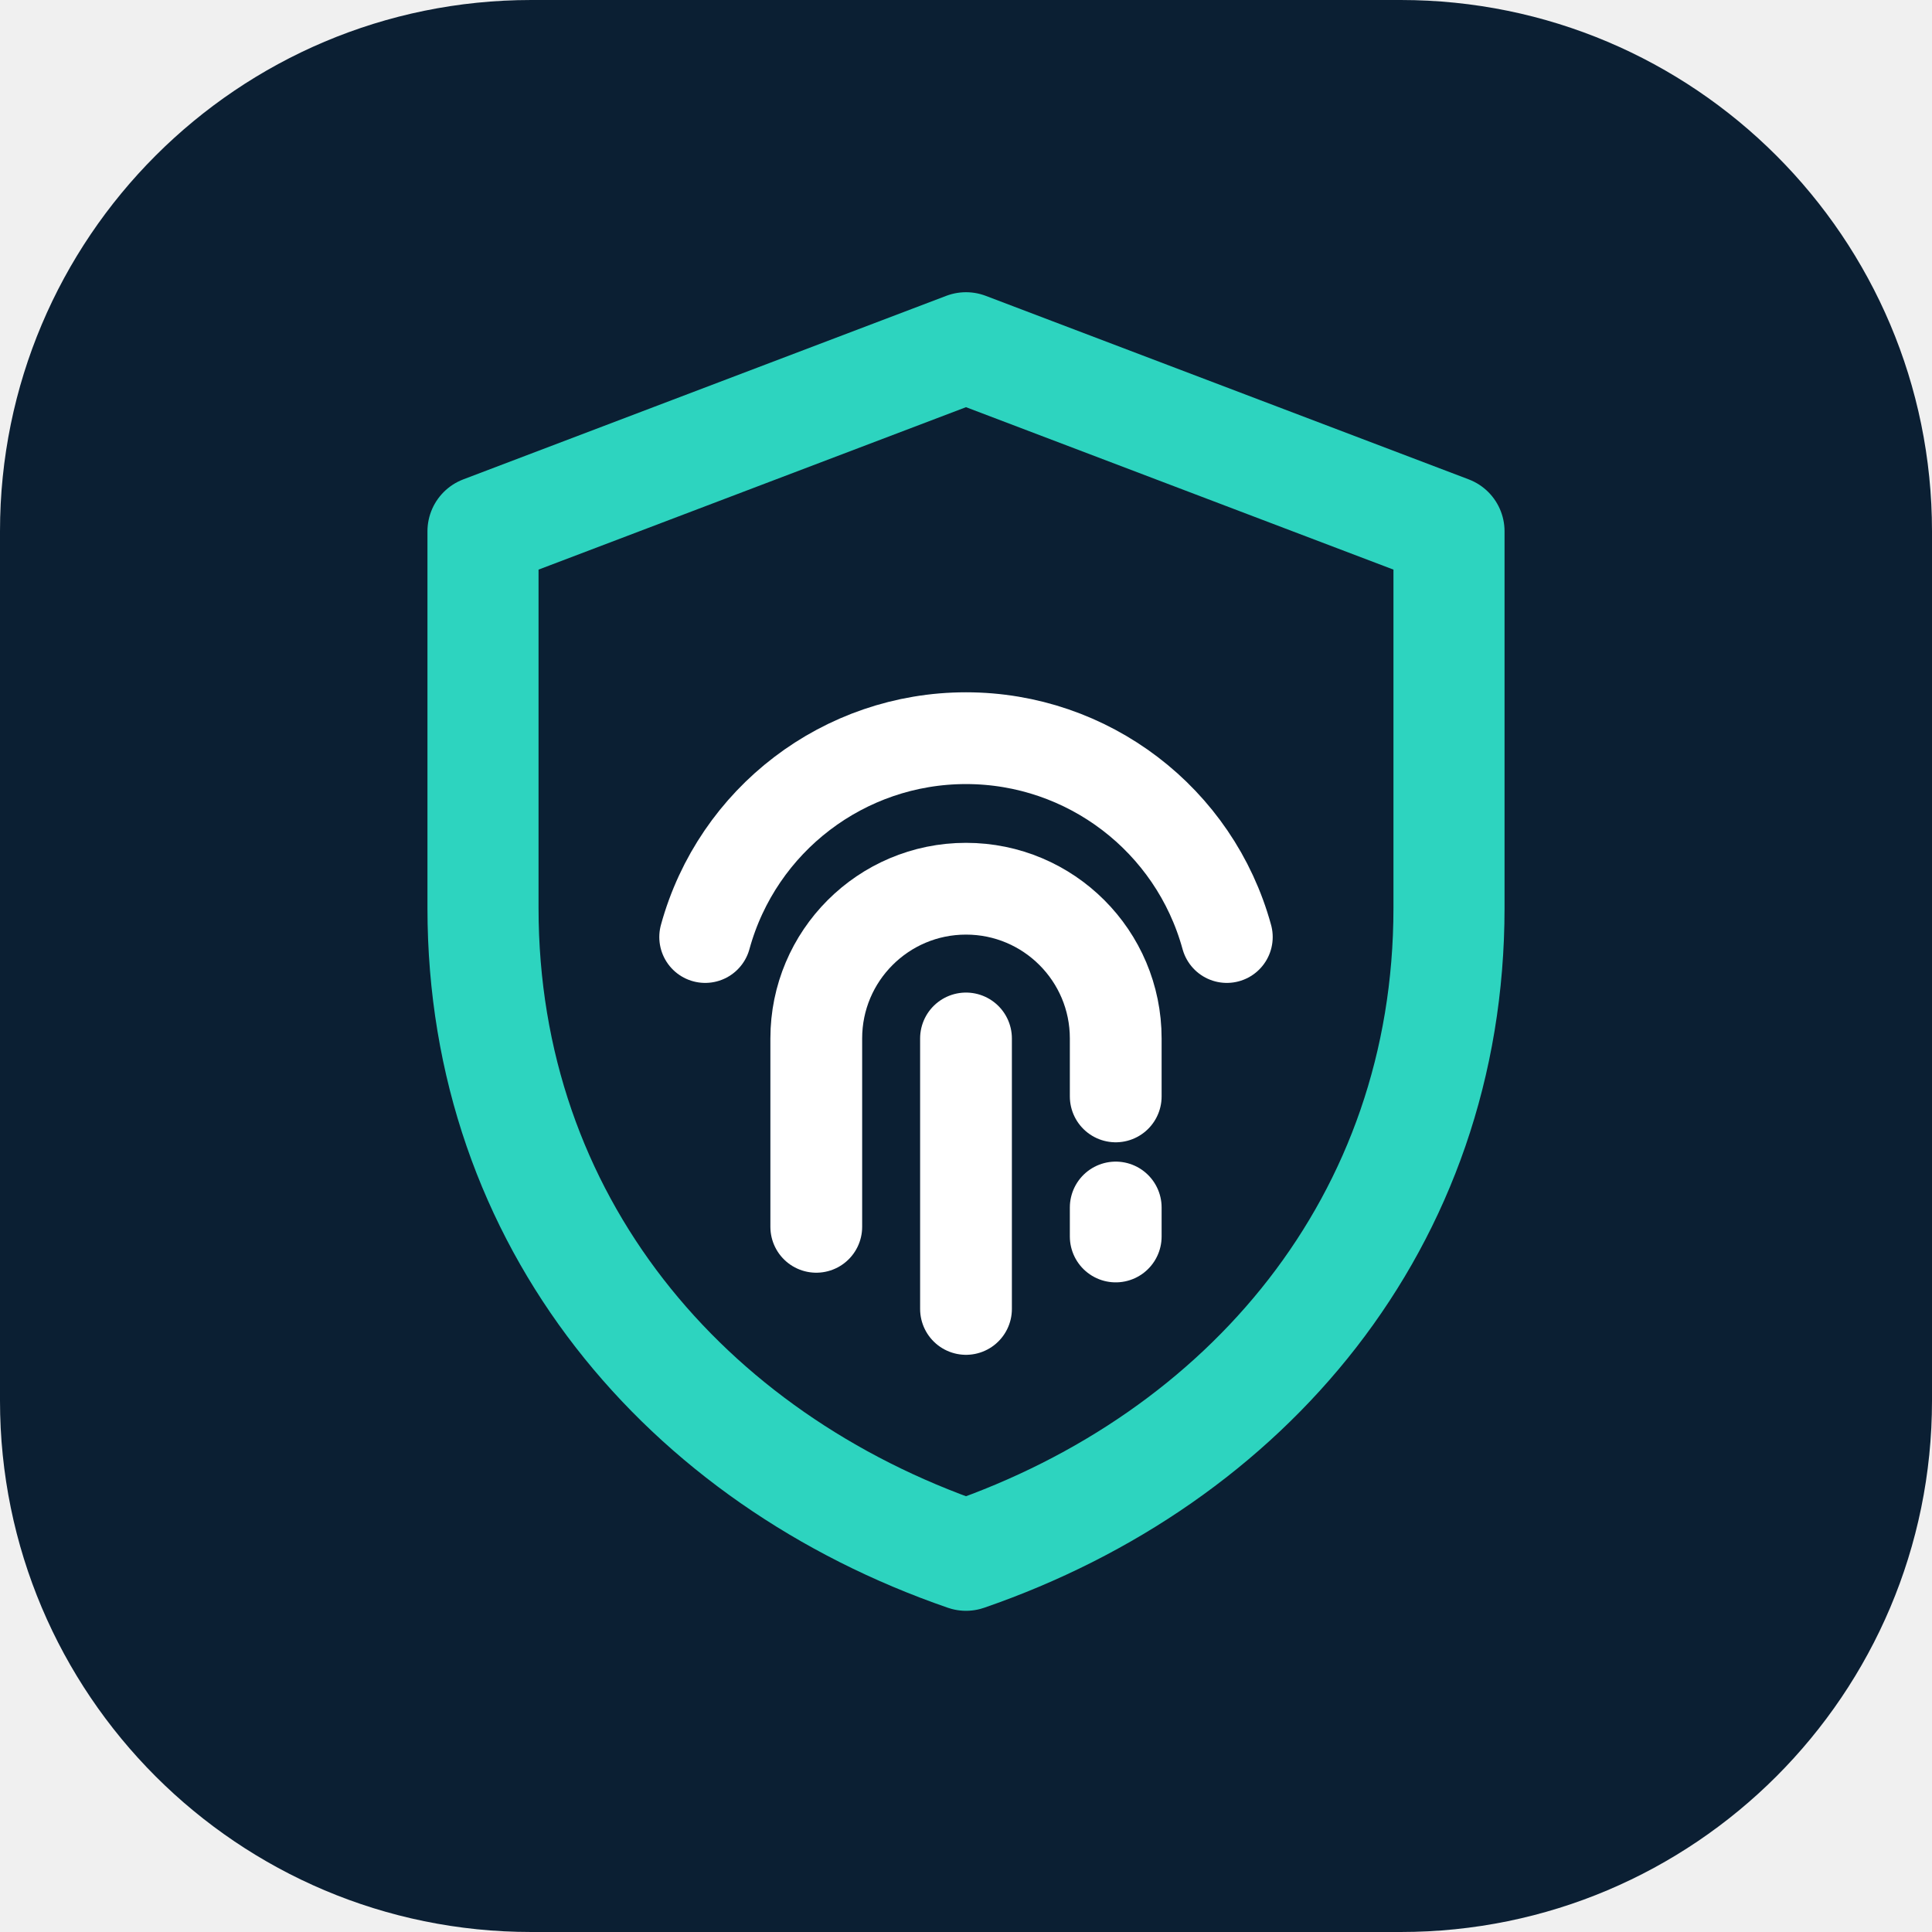
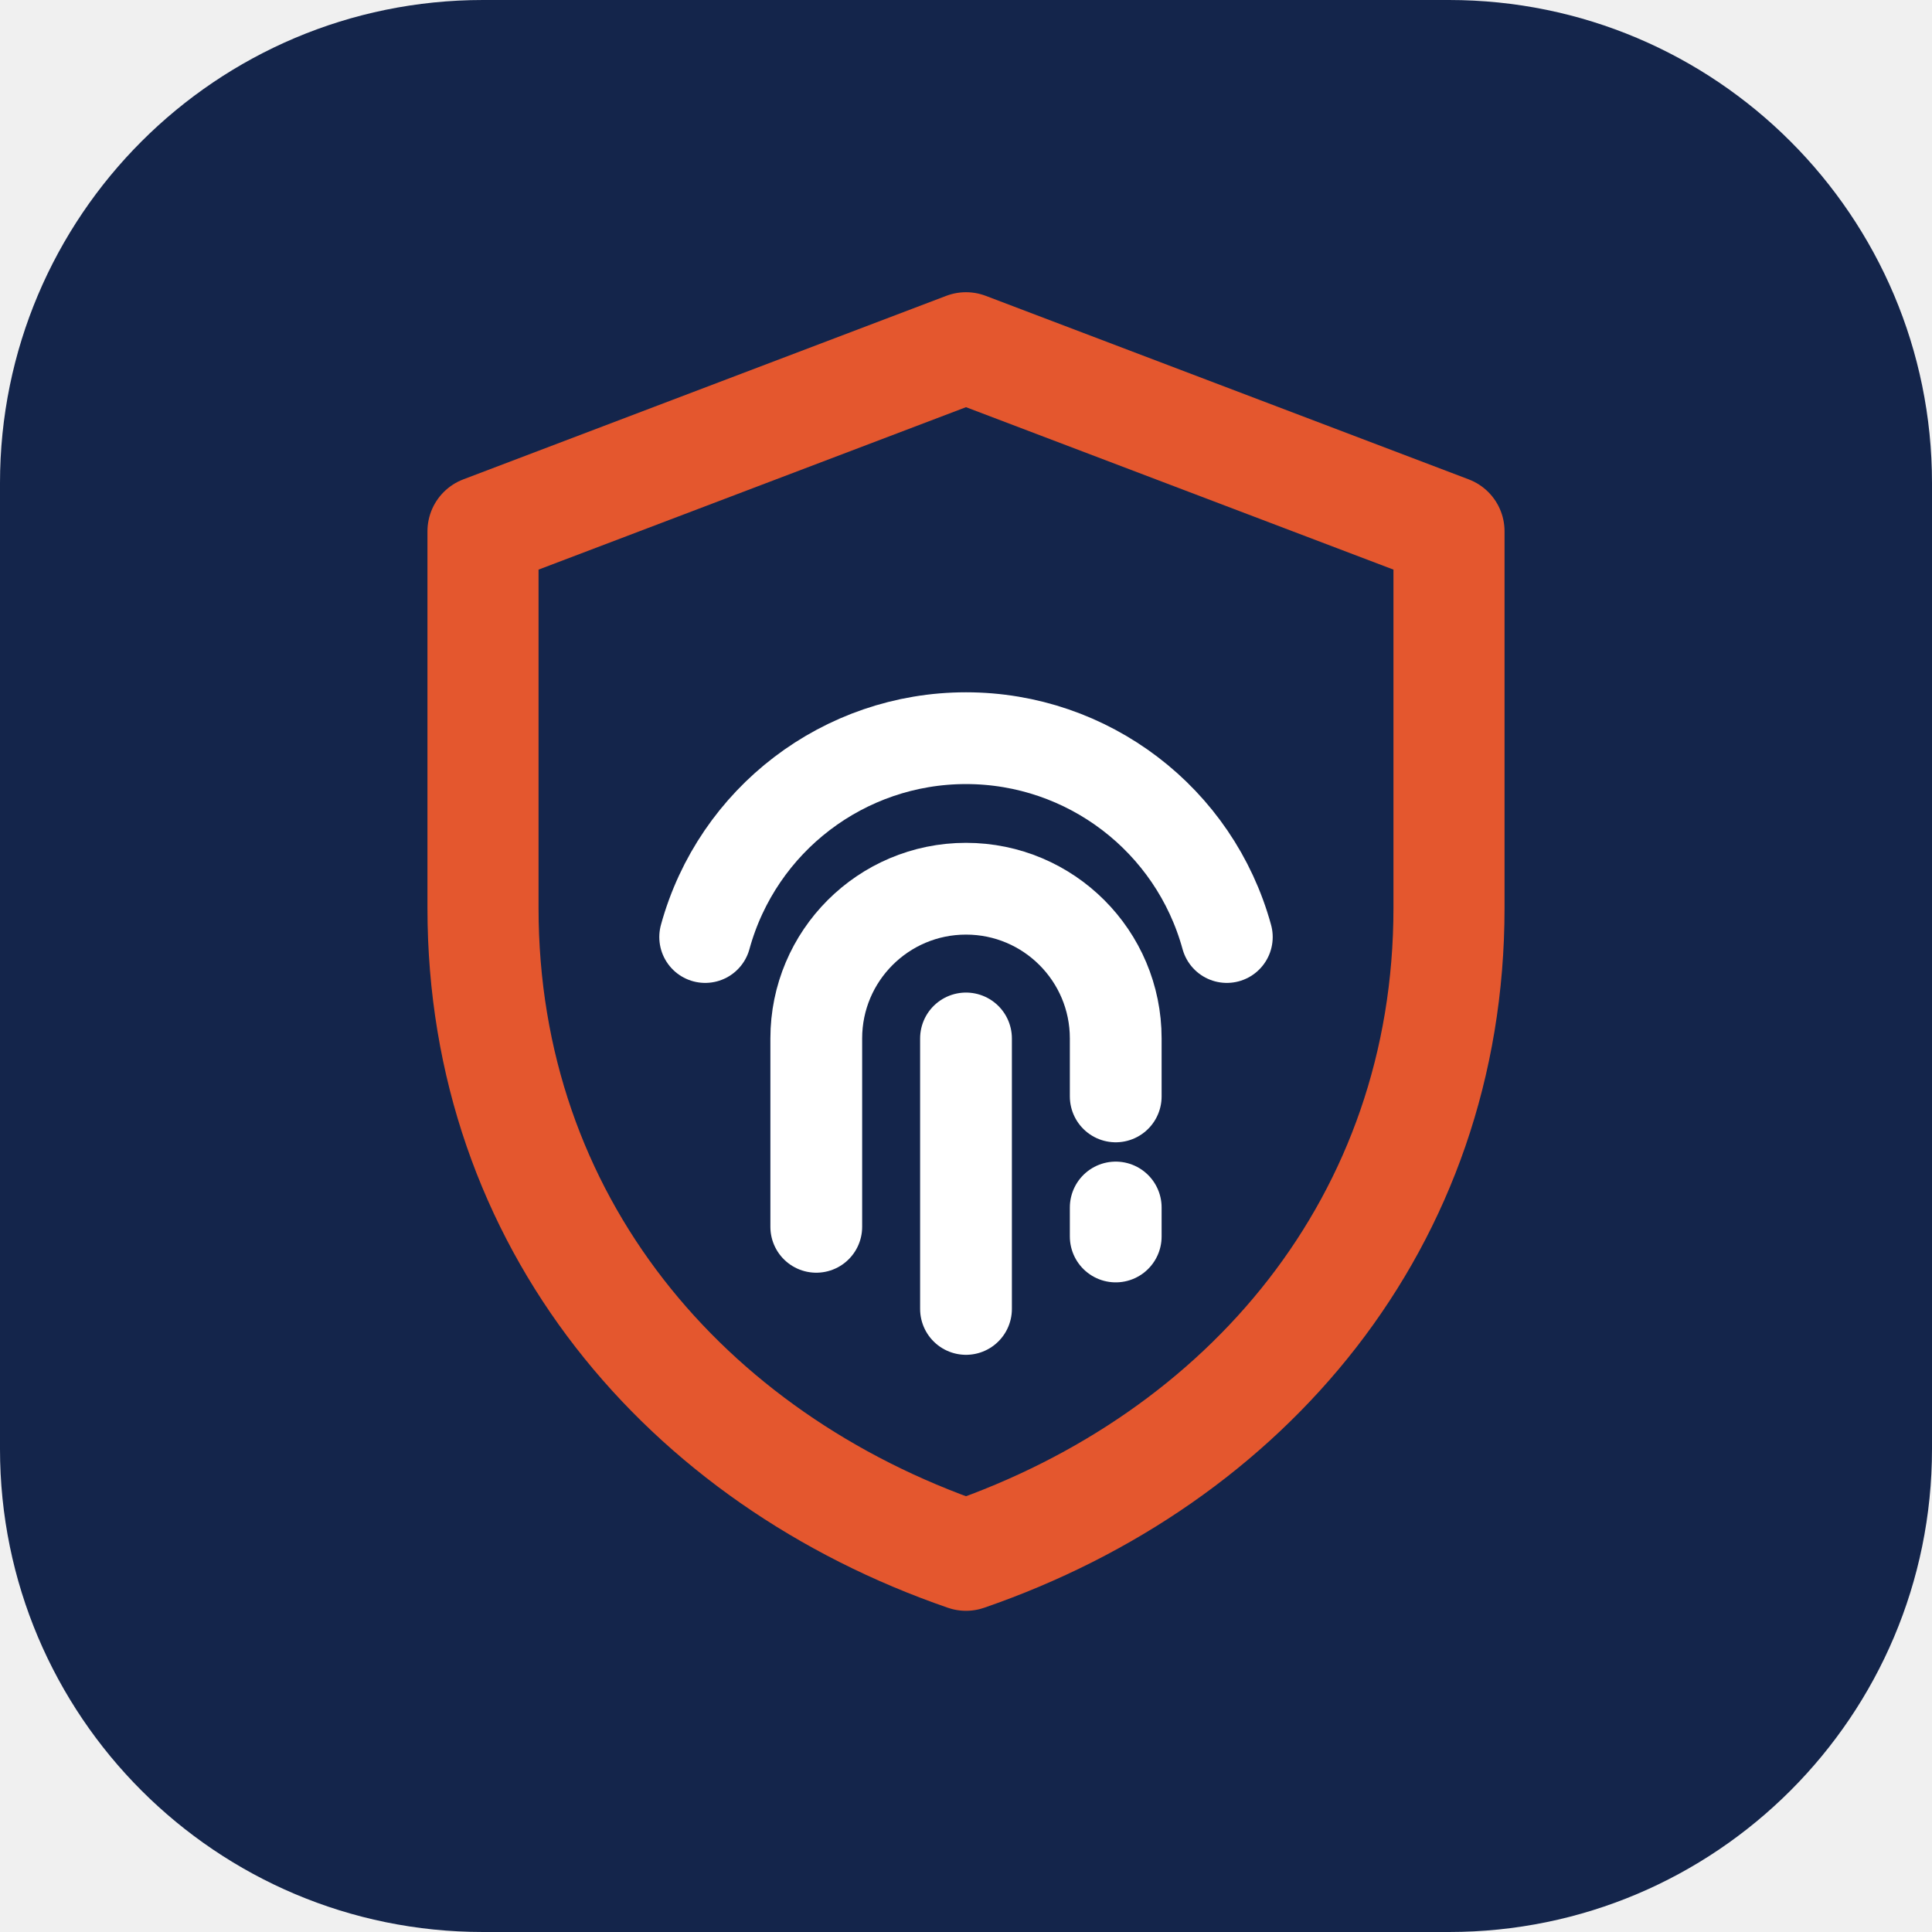
<svg xmlns="http://www.w3.org/2000/svg" viewBox="0 0 40 40">
-   <rect width="40" height="40" rx="11" fill="#0B1F33" />
-   <path d="M20 7.2 30 11v7.8c0 6.5-4.2 11.4-10 13.4-5.8-2-10-6.9-10-13.4V11z" fill="none" stroke="#2DD4BF" stroke-width="2.3" stroke-linejoin="round" />
+   <rect width="40" height="40" rx="10" fill="#14254B" />
+   <path d="M20 7.2 30 11v7.8c0 6.5-4.2 11.4-10 13.4-5.8-2-10-6.9-10-13.4V11z" fill="none" stroke="#E4572E" stroke-width="2.3" stroke-linejoin="round" />
  <g fill="none" stroke="#fff" stroke-width="1.9" stroke-linecap="round">
    <path d="M14.6 19.4a5.6 5.6 0 0 1 10.8 0" />
    <path d="M16.9 25.4v-3.9a3.1 3.1 0 0 1 6.2 0v1.2" />
    <path d="M20 21.5v5.6" />
    <path d="M23.1 25.6v-.6" />
  </g>
</svg>
